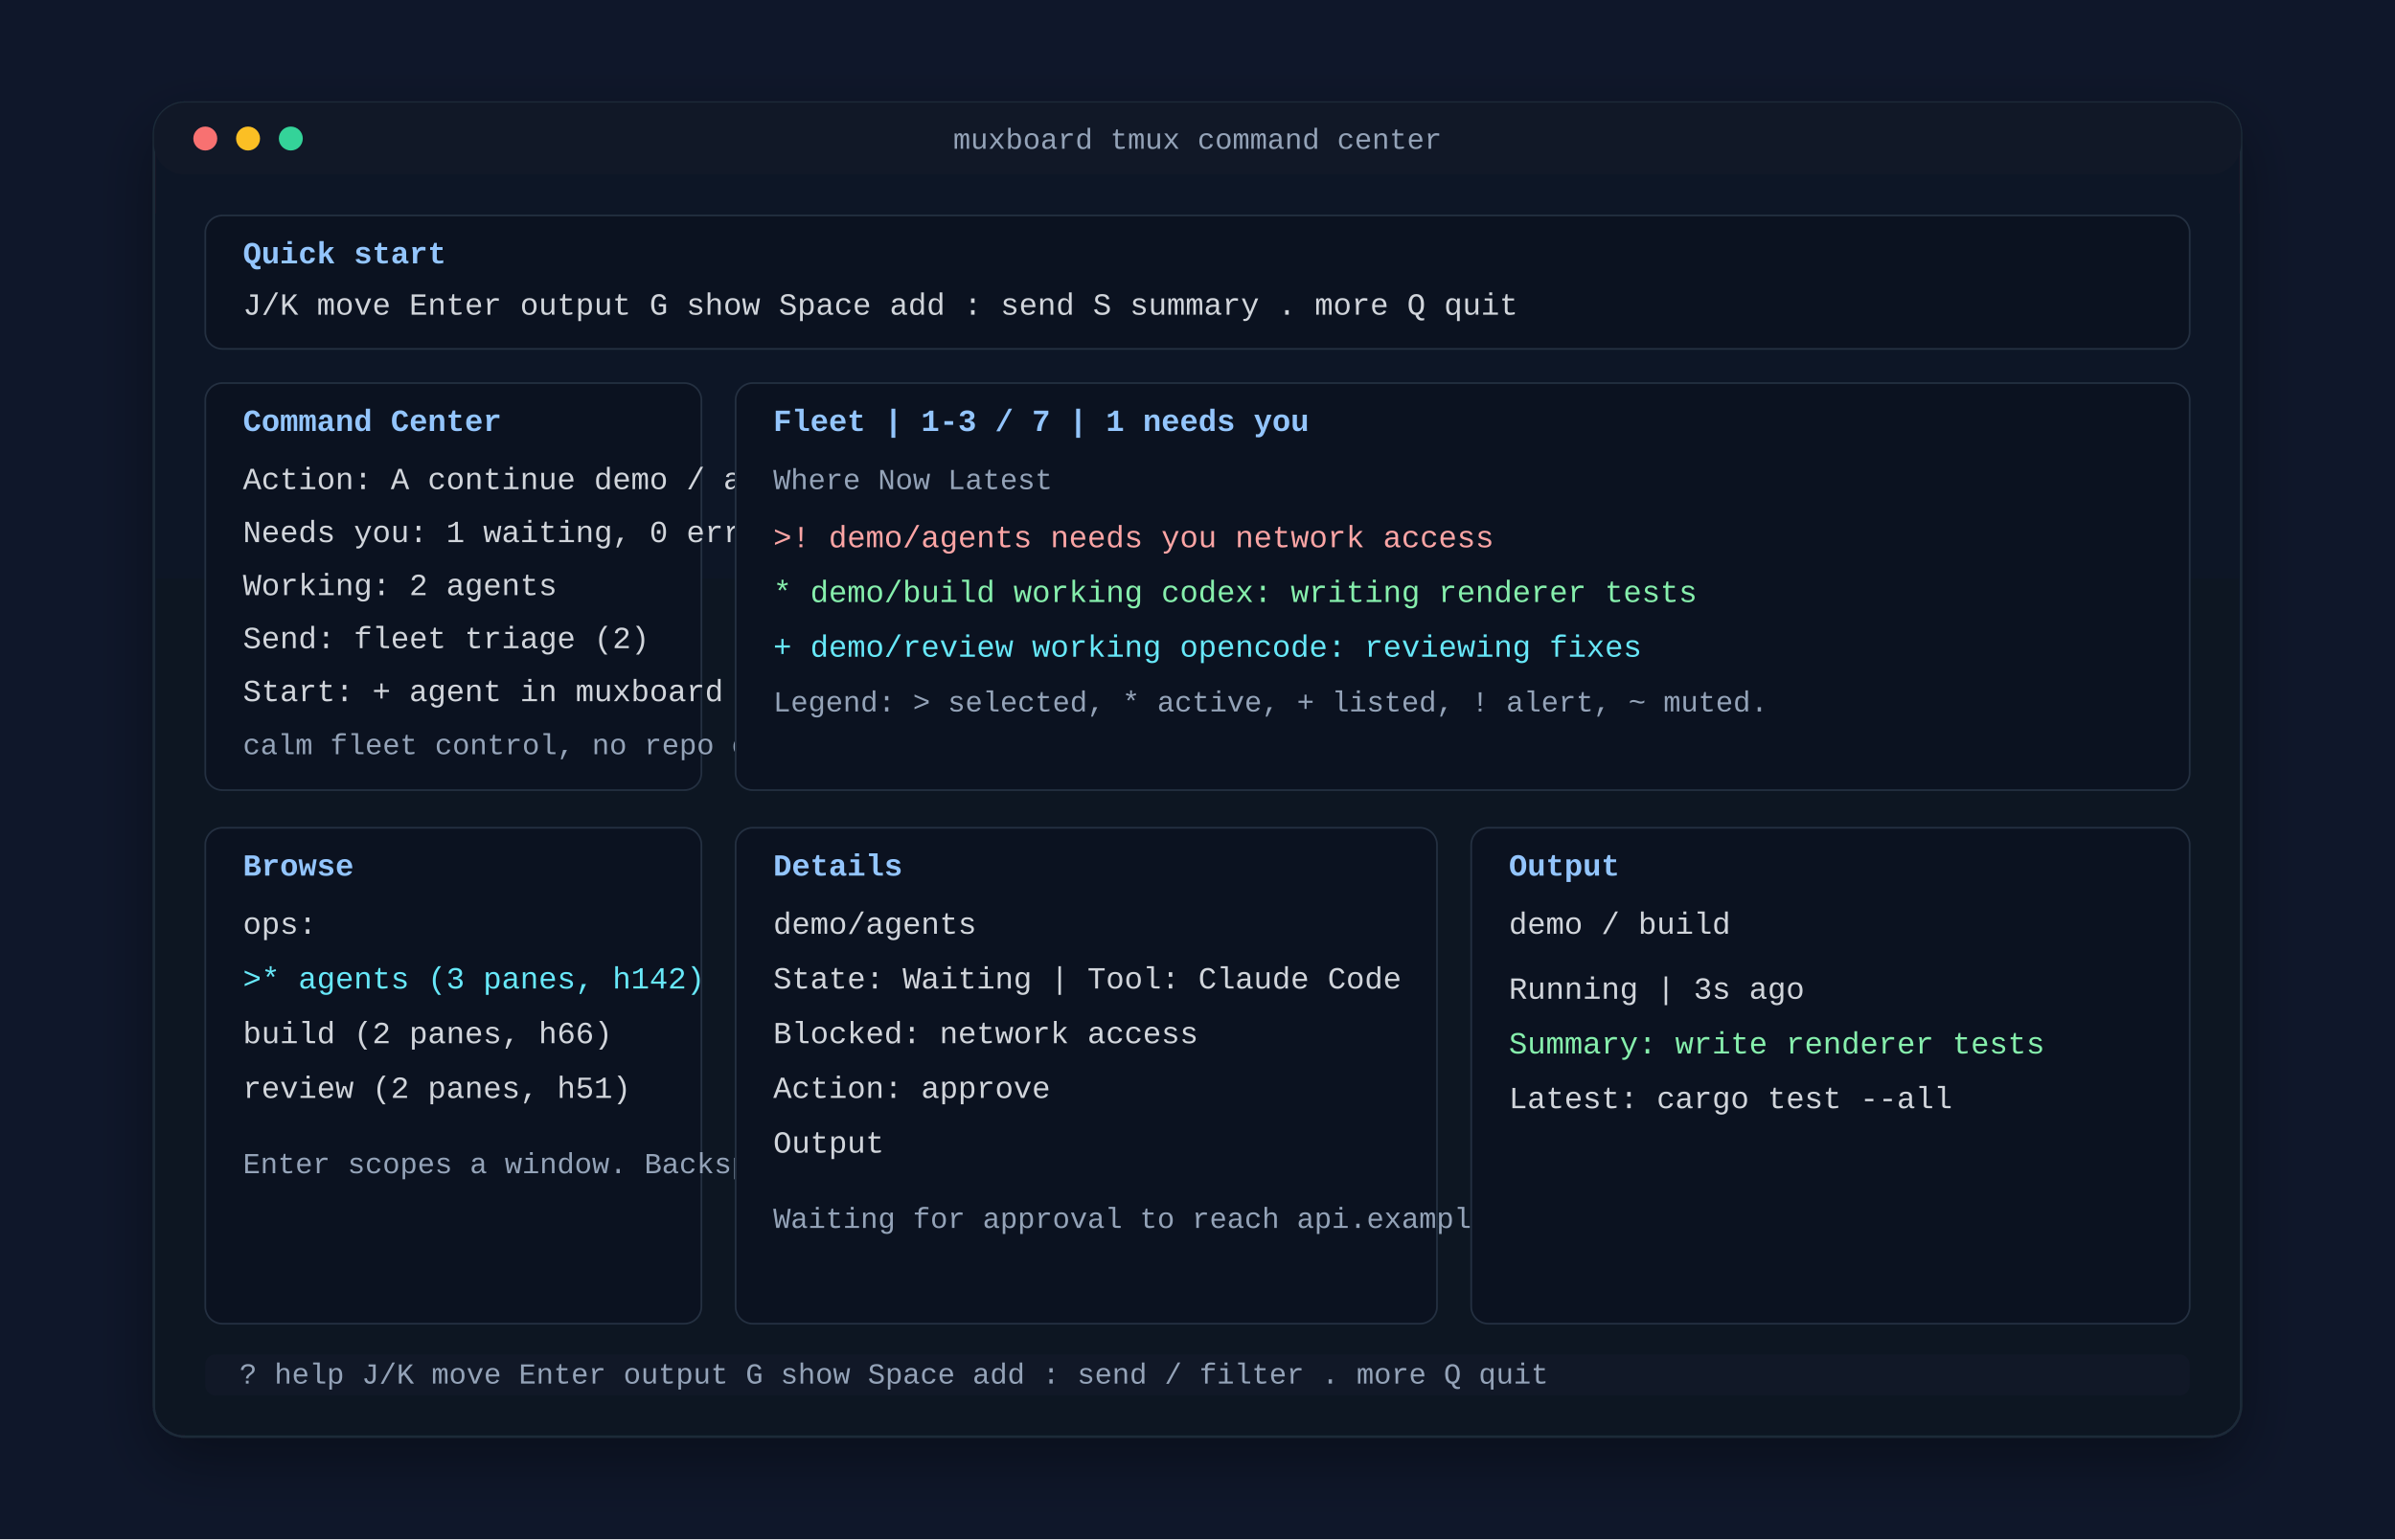
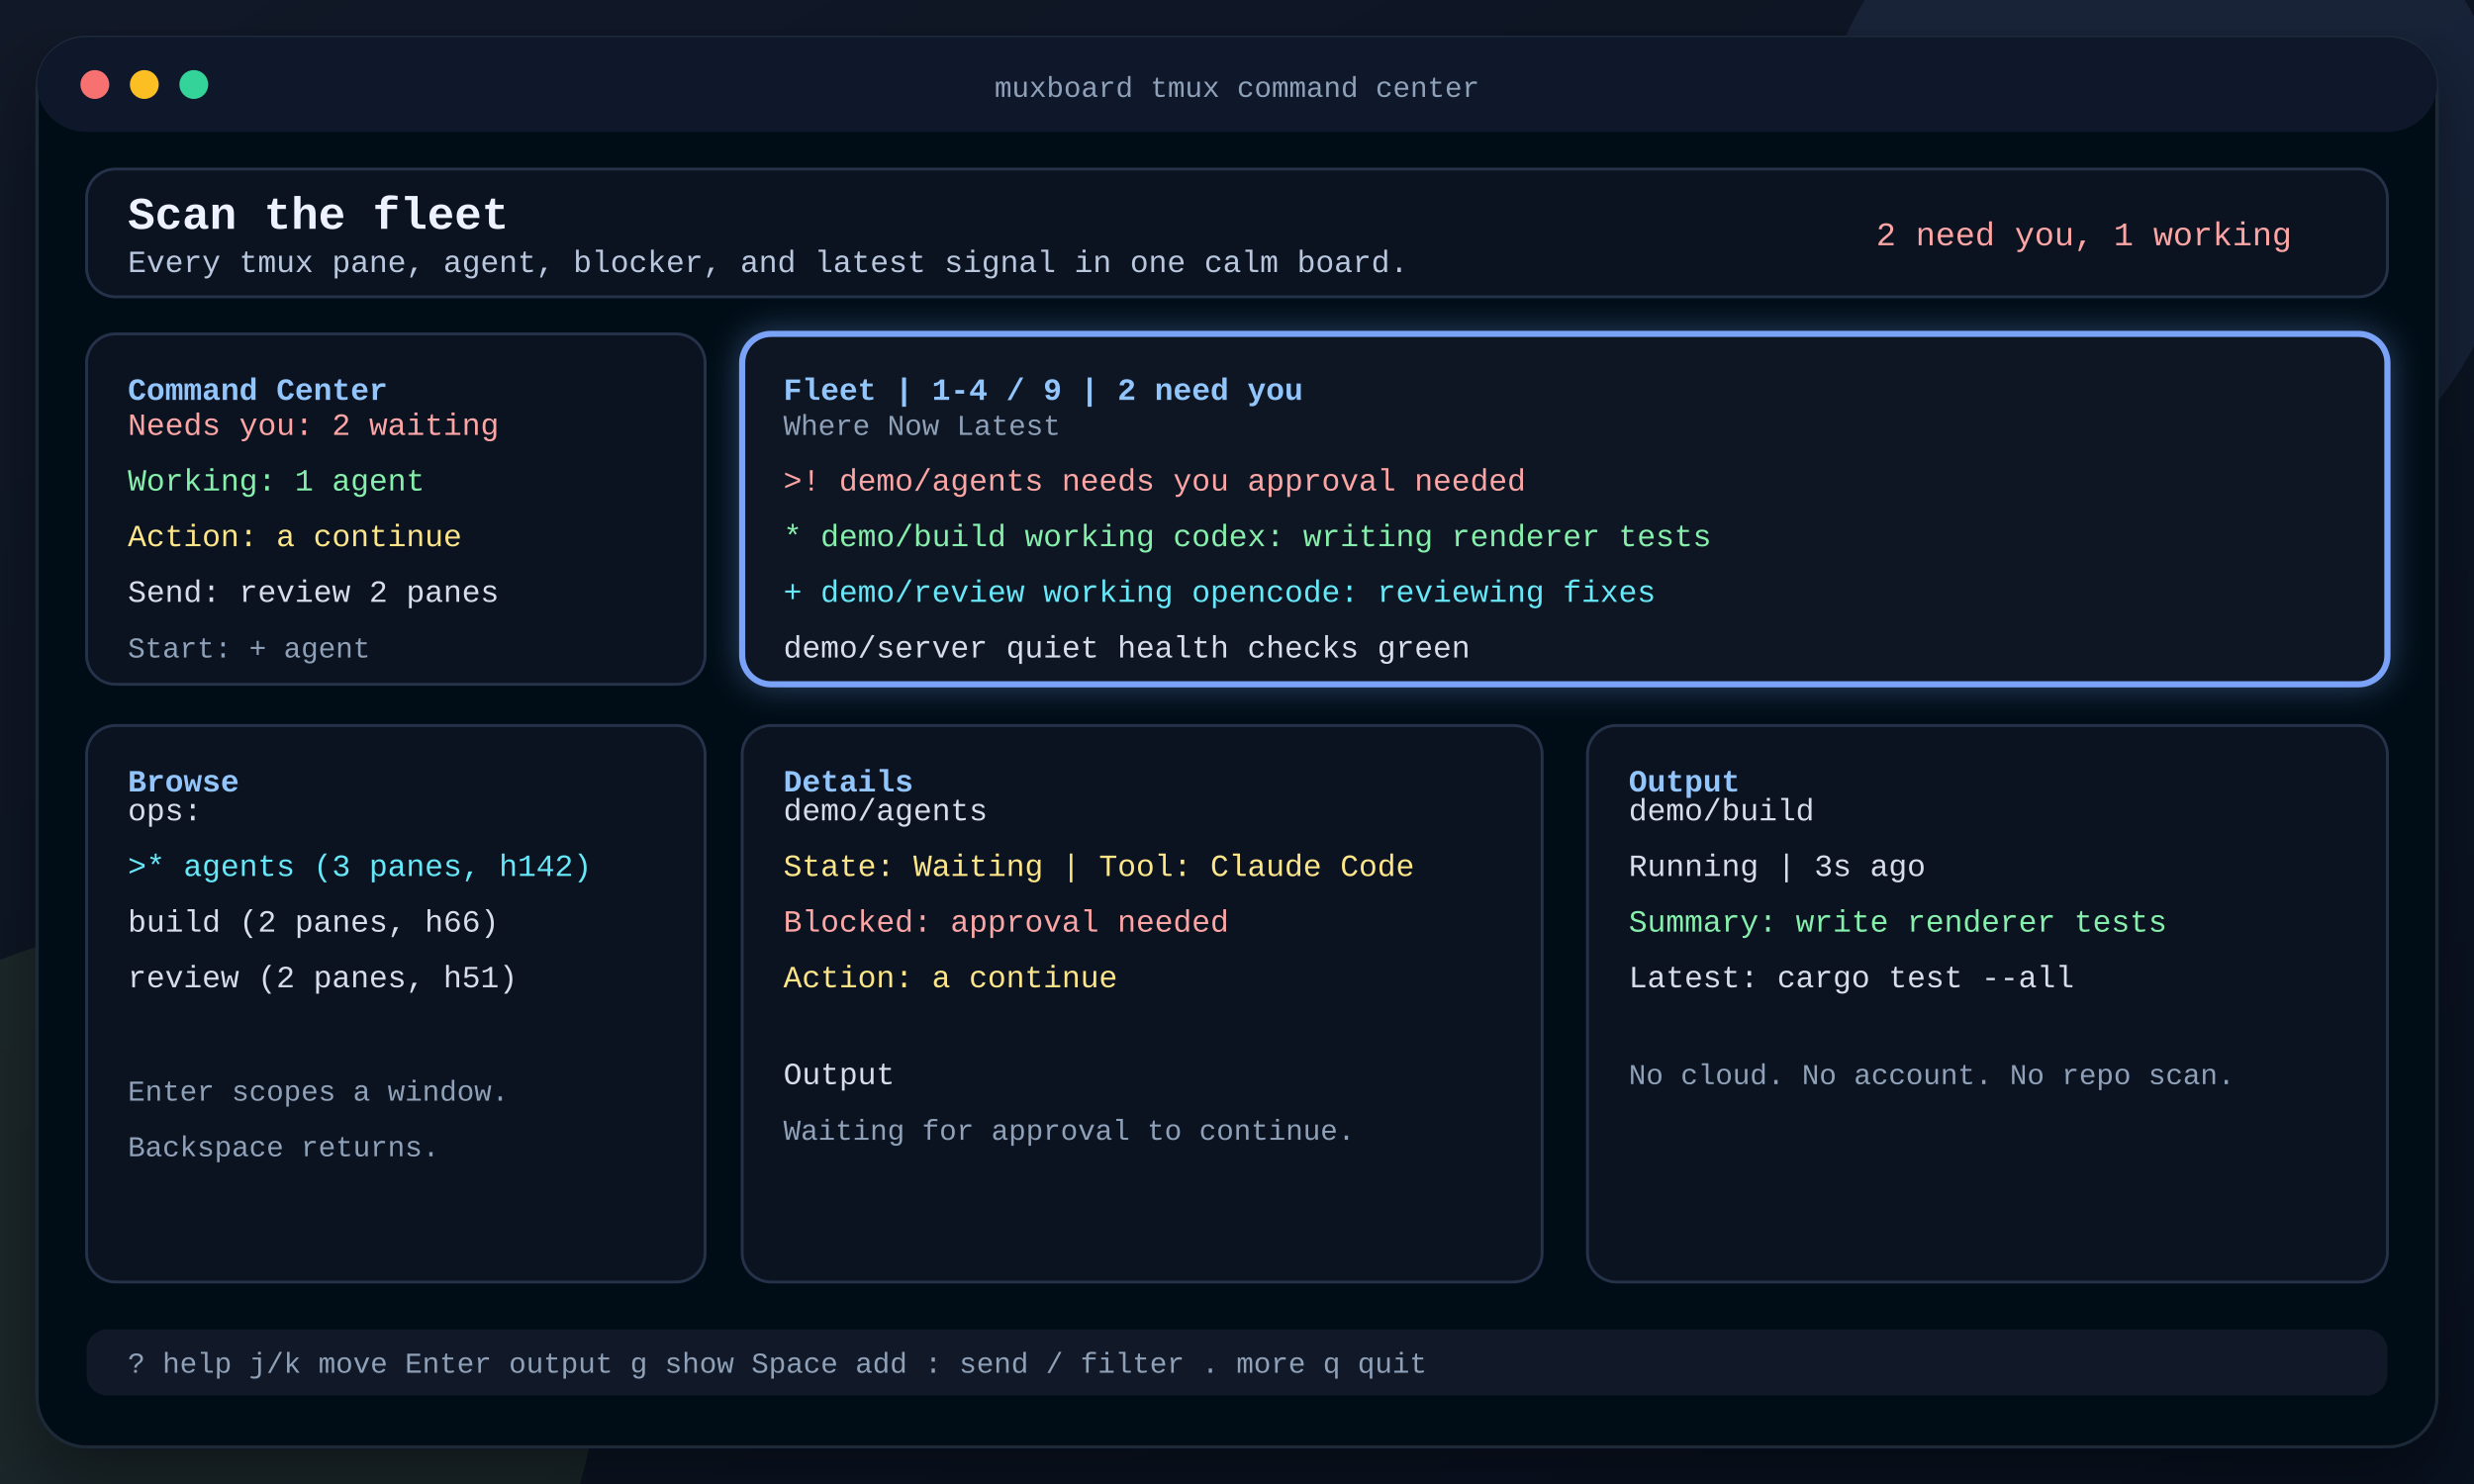
- <svg xmlns="http://www.w3.org/2000/svg" width="1400" height="900" viewBox="0 0 1400 900" role="img" aria-labelledby="title desc">
+ <svg xmlns="http://www.w3.org/2000/svg" width="1200" height="720" viewBox="0 0 1200 720" role="img" aria-labelledby="title desc">
  <defs>
-     <linearGradient id="bg" x1="0" y1="0" x2="0" y2="1">
-       <stop offset="0%" stop-color="#111827" />
-       <stop offset="100%" stop-color="#0b1220" />
+     <linearGradient id="page" x1="0" y1="0" x2="1" y2="1">
+       <stop offset="0" stop-color="#111827" />
+       <stop offset="1" stop-color="#08111f" />
    </linearGradient>
    <filter id="shadow" x="-10%" y="-10%" width="120%" height="120%">
-       <feDropShadow dx="0" dy="14" stdDeviation="18" flood-color="#000000" flood-opacity="0.35" />
+       <feDropShadow dx="0" dy="14" stdDeviation="18" flood-color="#000000" flood-opacity="0.42" />
    </filter>
-     <style>
-       .mono { font-family: ui-monospace, SFMono-Regular, Menlo, Monaco, Consolas, "Liberation Mono", monospace; }
-       .title { fill: #e5e7eb; font-size: 22px; font-weight: 700; }
-       .label { fill: #93c5fd; font-size: 18px; font-weight: 700; }
-       .text { fill: #d1d5db; font-size: 18px; }
-       .muted { fill: #94a3b8; font-size: 17px; }
-       .cyan { fill: #67e8f9; }
-       .green { fill: #86efac; }
-       .yellow { fill: #fde68a; }
-       .red { fill: #fca5a5; }
-       .dim { fill: #64748b; }
-     </style>
+     <filter id="glow" x="-10%" y="-10%" width="120%" height="120%">
+       <feDropShadow dx="0" dy="0" stdDeviation="8" flood-color="#7aa2f7" flood-opacity="0.36" />
+     </filter>
  </defs>
-   <rect width="1400" height="900" fill="#0f172a" />
-   <rect x="90" y="60" width="1220" height="780" rx="18" fill="url(#bg)" stroke="#1f2937" stroke-width="1.5" filter="url(#shadow)" />
-   <rect x="90" y="60" width="1220" height="42" rx="18" fill="#111827" />
-   <circle cx="120" cy="81" r="7" fill="#f87171" />
-   <circle cx="145" cy="81" r="7" fill="#fbbf24" />
-   <circle cx="170" cy="81" r="7" fill="#34d399" />
-   <text fill="#94a3b8" x="700" y="87" text-anchor="middle" class="mono muted">muxboard  tmux command center</text>
-   <rect x="120" y="126" width="1160" height="78" rx="10" fill="#0b1220" stroke="#243041" />
-   <text fill="#93c5fd" x="142" y="154" class="mono label">Quick start</text>
-   <text fill="#d1d5db" x="142" y="184" class="mono text">J/K move   Enter output   G show   Space add   : send   S summary   . more   Q quit</text>
-   <rect x="120" y="224" width="290" height="238" rx="10" fill="#0b1220" stroke="#243041" />
-   <text fill="#93c5fd" x="142" y="252" class="mono label">Command Center</text>
-   <text fill="#fde68a" x="142" y="286" class="mono text">Action: A continue demo / agents</text>
-   <text fill="#fca5a5" x="142" y="317" class="mono text">Needs you: 1 waiting, 0 errors</text>
-   <text fill="#86efac" x="142" y="348" class="mono text">Working: 2 agents</text>
-   <text fill="#d1d5db" x="142" y="379" class="mono text">Send: fleet triage (2)</text>
-   <text fill="#d1d5db" x="142" y="410" class="mono text">Start: + agent in muxboard</text>
-   <text fill="#94a3b8" x="142" y="441" class="mono muted">calm fleet control, no repo context needed</text>
-   <rect x="430" y="224" width="850" height="238" rx="10" fill="#0b1220" stroke="#243041" />
-   <text fill="#93c5fd" x="452" y="252" class="mono label">Fleet | 1-3 / 7 | 1 needs you</text>
-   <text fill="#94a3b8" x="452" y="286" class="mono muted">   Where        Now         Latest</text>
-   <text fill="#fca5a5" x="452" y="320" class="mono text red">&gt;! demo/agents  needs you   network access</text>
-   <text fill="#86efac" x="452" y="352" class="mono text green"> * demo/build   working     codex: writing renderer tests</text>
-   <text fill="#67e8f9" x="452" y="384" class="mono text cyan"> + demo/review  working     opencode: reviewing fixes</text>
-   <text fill="#94a3b8" x="452" y="416" class="mono muted">Legend: &gt; selected, * active, + listed, ! alert, ~ muted.</text>
-   <rect x="120" y="484" width="290" height="290" rx="10" fill="#0b1220" stroke="#243041" />
-   <text fill="#93c5fd" x="142" y="512" class="mono label">Browse</text>
-   <text fill="#d1d5db" x="142" y="546" class="mono text">ops:</text>
-   <text fill="#67e8f9" x="142" y="578" class="mono text cyan">&gt;* agents (3 panes, h142)</text>
-   <text fill="#d1d5db" x="142" y="610" class="mono text">   build  (2 panes, h66)</text>
-   <text fill="#d1d5db" x="142" y="642" class="mono text">   review (2 panes, h51)</text>
-   <text fill="#94a3b8" x="142" y="686" class="mono muted">Enter scopes a window. Backspace returns.</text>
-   <rect x="430" y="484" width="410" height="290" rx="10" fill="#0b1220" stroke="#243041" />
-   <text fill="#93c5fd" x="452" y="512" class="mono label">Details</text>
-   <text fill="#d1d5db" x="452" y="546" class="mono text">demo/agents</text>
-   <text fill="#fde68a" x="452" y="578" class="mono text">State: Waiting | Tool: Claude Code</text>
-   <text fill="#d1d5db" x="452" y="610" class="mono text">Blocked: network access</text>
-   <text fill="#fde68a" x="452" y="642" class="mono text">Action: approve</text>
-   <text fill="#d1d5db" x="452" y="674" class="mono text">Output</text>
-   <text fill="#94a3b8" x="452" y="718" class="mono muted">Waiting for approval to reach api.example.com</text>
-   <rect x="860" y="484" width="420" height="290" rx="10" fill="#0b1220" stroke="#243041" />
-   <text fill="#93c5fd" x="882" y="512" class="mono label">Output</text>
-   <text fill="#d1d5db" x="882" y="546" class="mono text">demo / build</text>
-   <text fill="#d1d5db" x="882" y="584" class="mono text">Running | 3s ago</text>
-   <text fill="#86efac" x="882" y="616" class="mono text green">Summary: write renderer tests</text>
-   <text fill="#d1d5db" x="882" y="648" class="mono text">Latest: cargo test --all</text>
-   <rect x="120" y="792" width="1160" height="24" rx="6" fill="#111827" />
-   <text fill="#94a3b8" x="140" y="809" class="mono muted">? help  J/K move  Enter output  G show  Space add  : send  / filter  . more  Q quit</text>
+   <rect width="1200" height="720" fill="url(#page)" />
+   <circle cx="1050" cy="88" r="170" fill="#7aa2f7" opacity="0.10" />
+   <circle cx="80" cy="660" r="210" fill="#9ece6a" opacity="0.10" />
+   <rect x="18" y="18" width="1164" height="684" rx="24" fill="#050814" stroke="#1f2937" stroke-width="1.5" filter="url(#shadow)" />
+   <rect x="18" y="18" width="1164" height="46" rx="24" fill="#0f172a" />
+   <circle cx="46" cy="41" r="7" fill="#f87171" />
+   <circle cx="70" cy="41" r="7" fill="#fbbf24" />
+   <circle cx="94" cy="41" r="7" fill="#34d399" />
+   <text x="600" y="47" font-family="ui-monospace, SFMono-Regular, Menlo, Monaco, Consolas, Liberation Mono, monospace" font-size="14" font-weight="400" font-style="normal" fill="#8fa1b8" text-anchor="middle">muxboard  tmux command center</text>
+   <rect x="42" y="82" width="1116" height="62" rx="14" fill="#0b1220" stroke="#25324a" stroke-width="1.4" />
+   <text x="62" y="111" font-family="ui-monospace, SFMono-Regular, Menlo, Monaco, Consolas, Liberation Mono, monospace" font-size="22" font-weight="800" font-style="normal" fill="#eef2ff">Scan the fleet</text>
+   <text x="62" y="132" font-family="ui-monospace, SFMono-Regular, Menlo, Monaco, Consolas, Liberation Mono, monospace" font-size="15" font-weight="400" font-style="normal" fill="#b8c7dd">Every tmux pane, agent, blocker, and latest signal in one calm board.</text>
+   <text x="910" y="119" font-family="ui-monospace, SFMono-Regular, Menlo, Monaco, Consolas, Liberation Mono, monospace" font-size="16" font-weight="400" font-style="normal" fill="#fca5a5">2 need you, 1 working</text>
+   <rect x="42" y="162" width="300" height="170" rx="14" fill="#0b1220" stroke="#25324a" stroke-width="1.4" />
+   <text x="62" y="194" font-family="ui-monospace, SFMono-Regular, Menlo, Monaco, Consolas, Liberation Mono, monospace" font-size="15" font-weight="700" font-style="normal" fill="#93c5fd">Command Center</text>
+   <text x="62" y="211" font-family="ui-monospace, SFMono-Regular, Menlo, Monaco, Consolas, Liberation Mono, monospace" font-size="15" font-weight="400" font-style="normal" fill="#fca5a5">Needs you: 2 waiting</text>
+   <text x="62" y="238" font-family="ui-monospace, SFMono-Regular, Menlo, Monaco, Consolas, Liberation Mono, monospace" font-size="15" font-weight="400" font-style="normal" fill="#86efac">Working: 1 agent</text>
+   <text x="62" y="265" font-family="ui-monospace, SFMono-Regular, Menlo, Monaco, Consolas, Liberation Mono, monospace" font-size="15" font-weight="400" font-style="normal" fill="#fde68a">Action: a continue</text>
+   <text x="62" y="292" font-family="ui-monospace, SFMono-Regular, Menlo, Monaco, Consolas, Liberation Mono, monospace" font-size="15" font-weight="400" font-style="normal" fill="#d7dee9">Send: review 2 panes</text>
+   <text x="62" y="319" font-family="ui-monospace, SFMono-Regular, Menlo, Monaco, Consolas, Liberation Mono, monospace" font-size="14" font-weight="400" font-style="normal" fill="#8fa1b8">Start: + agent</text>
+   <rect x="360" y="162" width="798" height="170" rx="14" fill="#0b1220" stroke="#7aa2f7" stroke-width="3" filter="url(#glow)" />
+   <text x="380" y="194" font-family="ui-monospace, SFMono-Regular, Menlo, Monaco, Consolas, Liberation Mono, monospace" font-size="15" font-weight="700" font-style="normal" fill="#93c5fd">Fleet | 1-4 / 9 | 2 need you</text>
+   <text x="380" y="211" font-family="ui-monospace, SFMono-Regular, Menlo, Monaco, Consolas, Liberation Mono, monospace" font-size="14" font-weight="400" font-style="normal" fill="#8fa1b8">   Where             Now         Latest</text>
+   <text x="380" y="238" font-family="ui-monospace, SFMono-Regular, Menlo, Monaco, Consolas, Liberation Mono, monospace" font-size="15" font-weight="400" font-style="normal" fill="#fca5a5">&gt;! demo/agents      needs you   approval needed</text>
+   <text x="380" y="265" font-family="ui-monospace, SFMono-Regular, Menlo, Monaco, Consolas, Liberation Mono, monospace" font-size="15" font-weight="400" font-style="normal" fill="#86efac"> * demo/build       working     codex: writing renderer tests</text>
+   <text x="380" y="292" font-family="ui-monospace, SFMono-Regular, Menlo, Monaco, Consolas, Liberation Mono, monospace" font-size="15" font-weight="400" font-style="normal" fill="#67e8f9"> + demo/review      working     opencode: reviewing fixes</text>
+   <text x="380" y="319" font-family="ui-monospace, SFMono-Regular, Menlo, Monaco, Consolas, Liberation Mono, monospace" font-size="15" font-weight="400" font-style="normal" fill="#d7dee9">   demo/server      quiet       health checks green</text>
+   <rect x="42" y="352" width="300" height="270" rx="14" fill="#0b1220" stroke="#25324a" stroke-width="1.4" />
+   <text x="62" y="384" font-family="ui-monospace, SFMono-Regular, Menlo, Monaco, Consolas, Liberation Mono, monospace" font-size="15" font-weight="700" font-style="normal" fill="#93c5fd">Browse</text>
+   <text x="62" y="398" font-family="ui-monospace, SFMono-Regular, Menlo, Monaco, Consolas, Liberation Mono, monospace" font-size="15" font-weight="400" font-style="normal" fill="#d7dee9">ops:</text>
+   <text x="62" y="425" font-family="ui-monospace, SFMono-Regular, Menlo, Monaco, Consolas, Liberation Mono, monospace" font-size="15" font-weight="400" font-style="normal" fill="#67e8f9">&gt;* agents (3 panes, h142)</text>
+   <text x="62" y="452" font-family="ui-monospace, SFMono-Regular, Menlo, Monaco, Consolas, Liberation Mono, monospace" font-size="15" font-weight="400" font-style="normal" fill="#d7dee9">   build  (2 panes, h66)</text>
+   <text x="62" y="479" font-family="ui-monospace, SFMono-Regular, Menlo, Monaco, Consolas, Liberation Mono, monospace" font-size="15" font-weight="400" font-style="normal" fill="#d7dee9">   review (2 panes, h51)</text>
+   <text x="62" y="534" font-family="ui-monospace, SFMono-Regular, Menlo, Monaco, Consolas, Liberation Mono, monospace" font-size="14" font-weight="400" font-style="normal" fill="#8fa1b8">Enter scopes a window.</text>
+   <text x="62" y="561" font-family="ui-monospace, SFMono-Regular, Menlo, Monaco, Consolas, Liberation Mono, monospace" font-size="14" font-weight="400" font-style="normal" fill="#8fa1b8">Backspace returns.</text>
+   <rect x="360" y="352" width="388" height="270" rx="14" fill="#0b1220" stroke="#25324a" stroke-width="1.4" />
+   <text x="380" y="384" font-family="ui-monospace, SFMono-Regular, Menlo, Monaco, Consolas, Liberation Mono, monospace" font-size="15" font-weight="700" font-style="normal" fill="#93c5fd">Details</text>
+   <text x="380" y="398" font-family="ui-monospace, SFMono-Regular, Menlo, Monaco, Consolas, Liberation Mono, monospace" font-size="15" font-weight="400" font-style="normal" fill="#d7dee9">demo/agents</text>
+   <text x="380" y="425" font-family="ui-monospace, SFMono-Regular, Menlo, Monaco, Consolas, Liberation Mono, monospace" font-size="15" font-weight="400" font-style="normal" fill="#fde68a">State: Waiting | Tool: Claude Code</text>
+   <text x="380" y="452" font-family="ui-monospace, SFMono-Regular, Menlo, Monaco, Consolas, Liberation Mono, monospace" font-size="15" font-weight="400" font-style="normal" fill="#fca5a5">Blocked: approval needed</text>
+   <text x="380" y="479" font-family="ui-monospace, SFMono-Regular, Menlo, Monaco, Consolas, Liberation Mono, monospace" font-size="15" font-weight="400" font-style="normal" fill="#fde68a">Action: a continue</text>
+   <text x="380" y="526" font-family="ui-monospace, SFMono-Regular, Menlo, Monaco, Consolas, Liberation Mono, monospace" font-size="15" font-weight="400" font-style="normal" fill="#d7dee9">Output</text>
+   <text x="380" y="553" font-family="ui-monospace, SFMono-Regular, Menlo, Monaco, Consolas, Liberation Mono, monospace" font-size="14" font-weight="400" font-style="normal" fill="#8fa1b8">Waiting for approval to continue.</text>
+   <rect x="770" y="352" width="388" height="270" rx="14" fill="#0b1220" stroke="#25324a" stroke-width="1.4" />
+   <text x="790" y="384" font-family="ui-monospace, SFMono-Regular, Menlo, Monaco, Consolas, Liberation Mono, monospace" font-size="15" font-weight="700" font-style="normal" fill="#93c5fd">Output</text>
+   <text x="790" y="398" font-family="ui-monospace, SFMono-Regular, Menlo, Monaco, Consolas, Liberation Mono, monospace" font-size="15" font-weight="400" font-style="normal" fill="#d7dee9">demo/build</text>
+   <text x="790" y="425" font-family="ui-monospace, SFMono-Regular, Menlo, Monaco, Consolas, Liberation Mono, monospace" font-size="15" font-weight="400" font-style="normal" fill="#d7dee9">Running | 3s ago</text>
+   <text x="790" y="452" font-family="ui-monospace, SFMono-Regular, Menlo, Monaco, Consolas, Liberation Mono, monospace" font-size="15" font-weight="400" font-style="normal" fill="#86efac">Summary: write renderer tests</text>
+   <text x="790" y="479" font-family="ui-monospace, SFMono-Regular, Menlo, Monaco, Consolas, Liberation Mono, monospace" font-size="15" font-weight="400" font-style="normal" fill="#d7dee9">Latest: cargo test --all</text>
+   <text x="790" y="526" font-family="ui-monospace, SFMono-Regular, Menlo, Monaco, Consolas, Liberation Mono, monospace" font-size="14" font-weight="400" font-style="normal" fill="#8fa1b8">No cloud. No account. No repo scan.</text>
+   <rect x="42" y="645" width="1116" height="32" rx="10" fill="#111827" />
+   <text x="62" y="666" font-family="ui-monospace, SFMono-Regular, Menlo, Monaco, Consolas, Liberation Mono, monospace" font-size="14" font-weight="400" font-style="normal" fill="#8fa1b8">? help  j/k move  Enter output  g show  Space add  : send  / filter  . more  q quit</text>
</svg>
